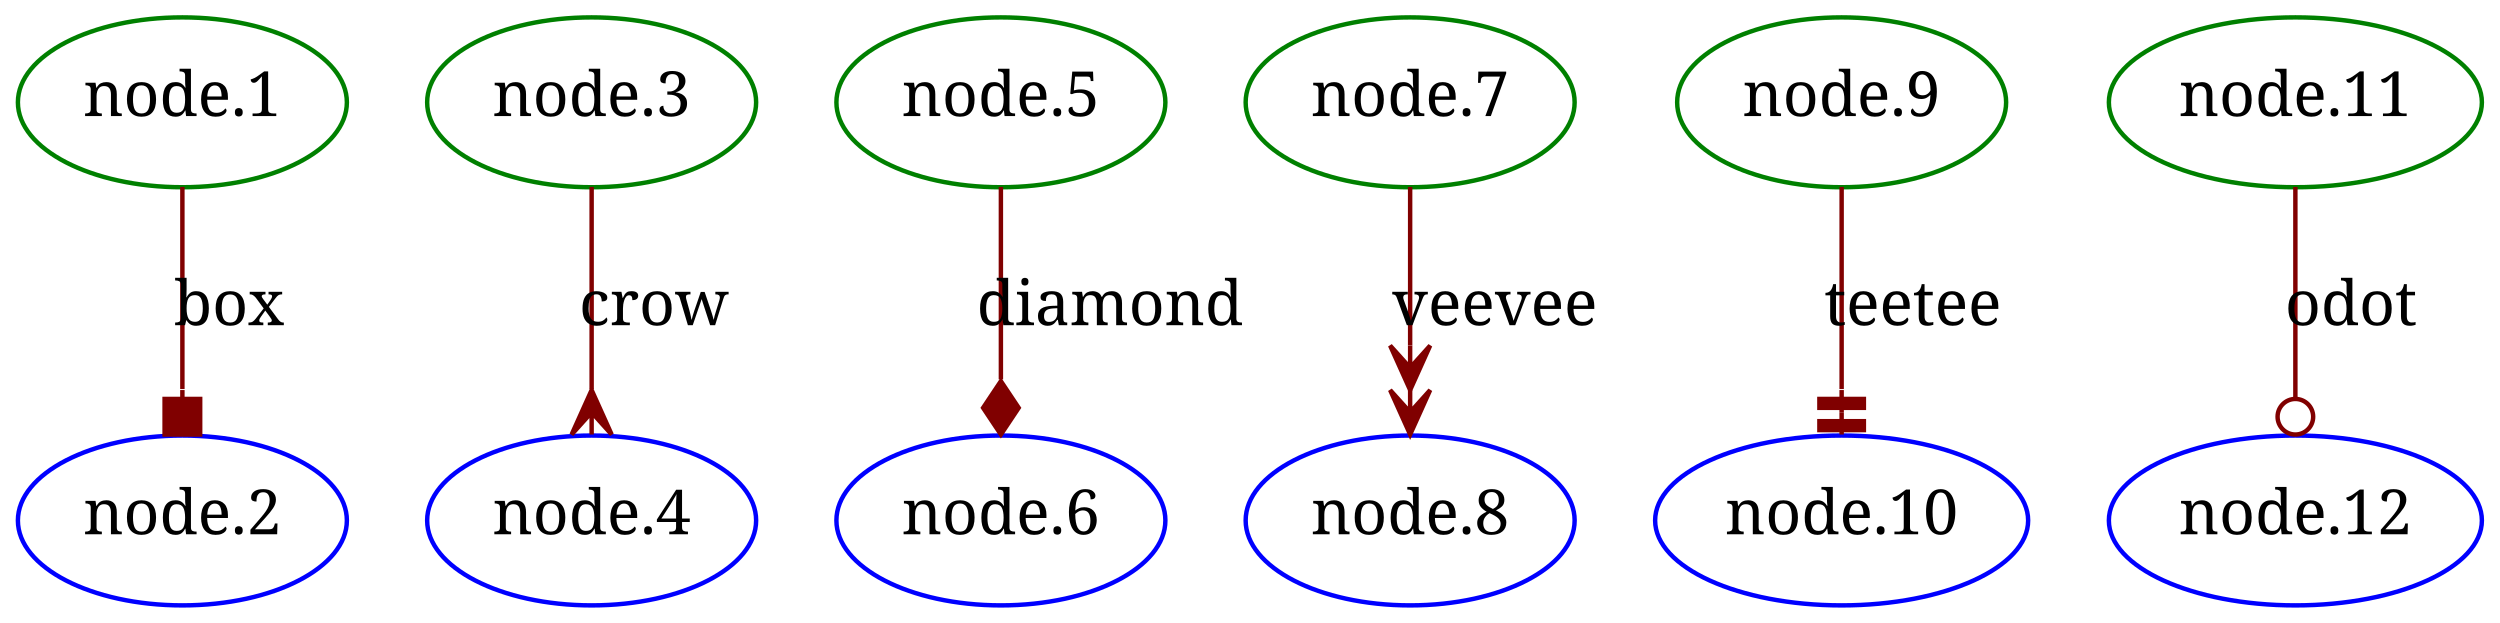
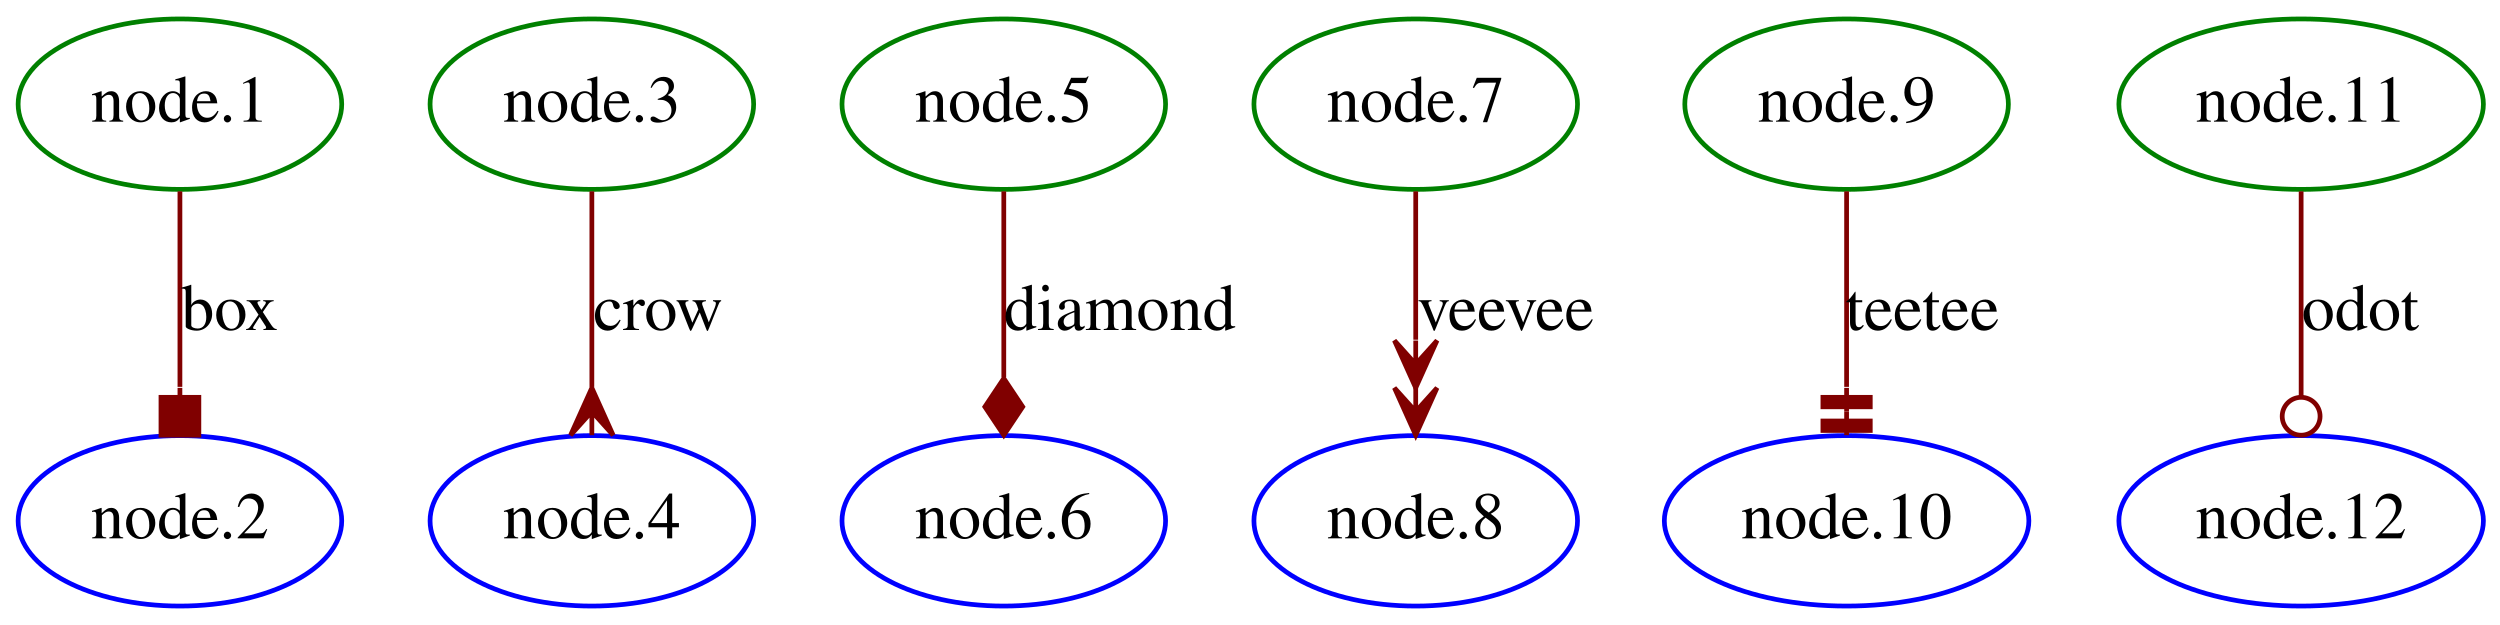
- <svg xmlns="http://www.w3.org/2000/svg" width="562pt" height="140pt" viewBox="0.00 0.00 562.00 140.00">
-   <g id="graph1" class="graph" transform="scale(1 1) rotate(0) translate(4 136)">
-     <polygon fill="white" stroke="white" points="-4,5 -4,-136 559,-136 559,5 -4,5" />
+ <svg xmlns="http://www.w3.org/2000/svg" width="528pt" height="132pt" viewBox="0.00 0.00 528.00 132.00">
+   <g id="graph0" class="graph" transform="scale(1 1) rotate(0) translate(4 128)">
+     <polygon fill="white" stroke="white" points="-4,5 -4,-128 525,-128 525,5 -4,5" />
    <g id="node1" class="node">
-       <ellipse fill="none" stroke="green" cx="37" cy="-113" rx="36.977" ry="19.092" />
-       <text text-anchor="middle" x="37" y="-109.9" font-family="Times Roman,serif" font-size="14.00">node.1</text>
+       <ellipse fill="none" stroke="green" cx="34" cy="-106" rx="34.171" ry="18" />
+       <text text-anchor="middle" x="34" y="-102.3" font-family="Times,serif" font-size="14.00">node.1</text>
    </g>
    <g id="node2" class="node">
-       <ellipse fill="none" stroke="blue" cx="37" cy="-19" rx="36.977" ry="19.092" />
-       <text text-anchor="middle" x="37" y="-15.9" font-family="Times Roman,serif" font-size="14.00">node.2</text>
+       <ellipse fill="none" stroke="blue" cx="34" cy="-18" rx="34.171" ry="18" />
+       <text text-anchor="middle" x="34" y="-14.3" font-family="Times,serif" font-size="14.00">node.2</text>
+     </g>
+     <g id="edge1" class="edge">
+       <path fill="none" stroke="maroon" d="M34,-87.597C34,-75.746 34,-59.817 34,-46.292" />
+       <polygon fill="maroon" stroke="maroon" points="30,-36.084 38,-36.084 38,-44.084 30,-44.084 30,-36.084" />
+       <polyline fill="none" stroke="maroon" points="34,-44.084 34,-46.084 " />
+       <text text-anchor="middle" x="44.5" y="-58.3" font-family="Times,serif" font-size="14.00">box</text>
+     </g>
+     <g id="node3" class="node">
+       <ellipse fill="none" stroke="green" cx="121" cy="-106" rx="34.171" ry="18" />
+       <text text-anchor="middle" x="121" y="-102.3" font-family="Times,serif" font-size="14.00">node.3</text>
+     </g>
+     <g id="node4" class="node">
+       <ellipse fill="none" stroke="blue" cx="121" cy="-18" rx="34.171" ry="18" />
+       <text text-anchor="middle" x="121" y="-14.3" font-family="Times,serif" font-size="14.00">node.4</text>
    </g>
    <g id="edge2" class="edge">
-       <path fill="none" stroke="maroon" d="M37,-93.978C37,-80.941 37,-63.388 37,-48.544" />
-       <polygon fill="maroon" stroke="maroon" points="33,-38.317 41,-38.317 41,-46.317 33,-46.317 33,-38.317" />
-       <polyline fill="none" stroke="maroon" points="37,-46.317 37,-48.317 " />
-       <text text-anchor="middle" x="47.5" y="-62.9" font-family="Times Roman,serif" font-size="14.00">box</text>
+       <path fill="none" stroke="maroon" d="M121,-87.597C121,-75.746 121,-59.817 121,-46.292" />
+       <polygon fill="maroon" stroke="maroon" points="121,-46.084 125.5,-36.084 121,-41.084 121,-36.084 121,-36.084 121,-36.084 121,-41.084 116.5,-36.084 121,-46.084 121,-46.084" />
+       <text text-anchor="middle" x="135" y="-58.3" font-family="Times,serif" font-size="14.00">crow</text>
    </g>
-     <g id="node3" class="node">
-       <ellipse fill="none" stroke="green" cx="129" cy="-113" rx="36.977" ry="19.092" />
-       <text text-anchor="middle" x="129" y="-109.9" font-family="Times Roman,serif" font-size="14.00">node.3</text>
+     <g id="node5" class="node">
+       <ellipse fill="none" stroke="green" cx="208" cy="-106" rx="34.171" ry="18" />
+       <text text-anchor="middle" x="208" y="-102.3" font-family="Times,serif" font-size="14.00">node.5</text>
    </g>
-     <g id="node4" class="node">
-       <ellipse fill="none" stroke="blue" cx="129" cy="-19" rx="36.977" ry="19.092" />
-       <text text-anchor="middle" x="129" y="-15.9" font-family="Times Roman,serif" font-size="14.00">node.4</text>
+     <g id="node6" class="node">
+       <ellipse fill="none" stroke="blue" cx="208" cy="-18" rx="34.171" ry="18" />
+       <text text-anchor="middle" x="208" y="-14.3" font-family="Times,serif" font-size="14.00">node.6</text>
+     </g>
+     <g id="edge3" class="edge">
+       <path fill="none" stroke="maroon" d="M208,-87.597C208,-76.332 208,-61.384 208,-48.317" />
+       <polygon fill="maroon" stroke="maroon" points="208,-48.084 204,-42.084 208,-36.084 212,-42.084 208,-48.084" />
+       <text text-anchor="middle" x="232.5" y="-58.3" font-family="Times,serif" font-size="14.00">diamond</text>
+     </g>
+     <g id="node7" class="node">
+       <ellipse fill="none" stroke="green" cx="295" cy="-106" rx="34.171" ry="18" />
+       <text text-anchor="middle" x="295" y="-102.3" font-family="Times,serif" font-size="14.00">node.7</text>
+     </g>
+     <g id="node8" class="node">
+       <ellipse fill="none" stroke="blue" cx="295" cy="-18" rx="34.171" ry="18" />
+       <text text-anchor="middle" x="295" y="-14.3" font-family="Times,serif" font-size="14.00">node.8</text>
    </g>
    <g id="edge4" class="edge">
-       <path fill="none" stroke="maroon" d="M129,-93.978C129,-80.941 129,-63.388 129,-48.544" />
-       <polygon fill="maroon" stroke="maroon" points="129,-48.317 133.5,-38.317 129,-43.317 129,-38.317 129,-38.317 129,-38.317 129,-43.317 124.5,-38.317 129,-48.317 129,-48.317" />
-       <text text-anchor="middle" x="143" y="-62.9" font-family="Times Roman,serif" font-size="14.00">crow</text>
+       <path fill="none" stroke="maroon" d="M295,-87.597C295,-78.562 295,-67.157 295,-56.254" />
+       <polygon fill="maroon" stroke="maroon" points="295,-36.084 299.5,-46.084 295,-41.084 295,-46.084 295,-46.084 295,-46.084 295,-41.084 290.5,-46.084 295,-36.084 295,-36.084" />
+       <polygon fill="maroon" stroke="maroon" points="295,-46.084 299.5,-56.084 295,-51.084 295,-56.084 295,-56.084 295,-56.084 295,-51.084 290.5,-56.084 295,-46.084 295,-46.084" />
+       <text text-anchor="middle" x="314" y="-58.3" font-family="Times,serif" font-size="14.00">veevee</text>
    </g>
-     <g id="node5" class="node">
-       <ellipse fill="none" stroke="green" cx="221" cy="-113" rx="36.977" ry="19.092" />
-       <text text-anchor="middle" x="221" y="-109.9" font-family="Times Roman,serif" font-size="14.00">node.5</text>
+     <g id="node9" class="node">
+       <ellipse fill="none" stroke="green" cx="386" cy="-106" rx="34.171" ry="18" />
+       <text text-anchor="middle" x="386" y="-102.3" font-family="Times,serif" font-size="14.00">node.9</text>
    </g>
-     <g id="node6" class="node">
-       <ellipse fill="none" stroke="blue" cx="221" cy="-19" rx="36.977" ry="19.092" />
-       <text text-anchor="middle" x="221" y="-15.9" font-family="Times Roman,serif" font-size="14.00">node.6</text>
+     <g id="node10" class="node">
+       <ellipse fill="none" stroke="blue" cx="386" cy="-18" rx="38.495" ry="18" />
+       <text text-anchor="middle" x="386" y="-14.3" font-family="Times,serif" font-size="14.00">node.10</text>
+     </g>
+     <g id="edge5" class="edge">
+       <path fill="none" stroke="maroon" d="M386,-87.597C386,-75.746 386,-59.817 386,-46.292" />
+       <polygon fill="maroon" stroke="maroon" points="381,-37.084 391,-37.084 391,-39.084 381,-39.084 381,-37.084" />
+       <polyline fill="none" stroke="maroon" points="386,-36.084 386,-41.084 " />
+       <polygon fill="maroon" stroke="maroon" points="381,-42.084 391,-42.084 391,-44.084 381,-44.084 381,-42.084" />
+       <polyline fill="none" stroke="maroon" points="386,-41.084 386,-46.084 " />
+       <text text-anchor="middle" x="402" y="-58.3" font-family="Times,serif" font-size="14.00">teetee</text>
+     </g>
+     <g id="node11" class="node">
+       <ellipse fill="none" stroke="green" cx="482" cy="-106" rx="38.495" ry="18" />
+       <text text-anchor="middle" x="482" y="-102.3" font-family="Times,serif" font-size="14.00">node.11</text>
+     </g>
+     <g id="node12" class="node">
+       <ellipse fill="none" stroke="blue" cx="482" cy="-18" rx="38.495" ry="18" />
+       <text text-anchor="middle" x="482" y="-14.3" font-family="Times,serif" font-size="14.00">node.12</text>
    </g>
    <g id="edge6" class="edge">
-       <path fill="none" stroke="maroon" d="M221,-93.978C221,-81.574 221,-65.082 221,-50.724" />
-       <polygon fill="maroon" stroke="maroon" points="221,-50.317 217,-44.317 221,-38.317 225,-44.317 221,-50.317" />
-       <text text-anchor="middle" x="245.5" y="-62.9" font-family="Times Roman,serif" font-size="14.00">diamond</text>
-     </g>
-     <g id="node7" class="node">
-       <ellipse fill="none" stroke="green" cx="313" cy="-113" rx="36.977" ry="19.092" />
-       <text text-anchor="middle" x="313" y="-109.9" font-family="Times Roman,serif" font-size="14.00">node.7</text>
-     </g>
-     <g id="node8" class="node">
-       <ellipse fill="none" stroke="blue" cx="313" cy="-19" rx="36.977" ry="19.092" />
-       <text text-anchor="middle" x="313" y="-15.9" font-family="Times Roman,serif" font-size="14.00">node.8</text>
-     </g>
-     <g id="edge8" class="edge">
-       <path fill="none" stroke="maroon" d="M313,-93.978C313,-83.725 313,-70.68 313,-58.356" />
-       <polygon fill="maroon" stroke="maroon" points="313,-38.317 317.5,-48.317 313,-43.317 313,-48.317 313,-48.317 313,-48.317 313,-43.317 308.5,-48.317 313,-38.317 313,-38.317" />
-       <polygon fill="maroon" stroke="maroon" points="313,-48.317 317.5,-58.317 313,-53.317 313,-58.317 313,-58.317 313,-58.317 313,-53.317 308.5,-58.317 313,-48.317 313,-48.317" />
-       <text text-anchor="middle" x="332" y="-62.9" font-family="Times Roman,serif" font-size="14.00">veevee</text>
-     </g>
-     <g id="node9" class="node">
-       <ellipse fill="none" stroke="green" cx="410" cy="-113" rx="36.977" ry="19.092" />
-       <text text-anchor="middle" x="410" y="-109.9" font-family="Times Roman,serif" font-size="14.00">node.9</text>
-     </g>
-     <g id="node10" class="node">
-       <ellipse fill="none" stroke="blue" cx="410" cy="-19" rx="41.927" ry="19.092" />
-       <text text-anchor="middle" x="410" y="-15.9" font-family="Times Roman,serif" font-size="14.00">node.10</text>
-     </g>
-     <g id="edge10" class="edge">
-       <path fill="none" stroke="maroon" d="M410,-93.978C410,-80.941 410,-63.388 410,-48.544" />
-       <polygon fill="maroon" stroke="maroon" points="405,-39.317 415,-39.317 415,-41.317 405,-41.317 405,-39.317" />
-       <polyline fill="none" stroke="maroon" points="410,-38.317 410,-43.317 " />
-       <polygon fill="maroon" stroke="maroon" points="405,-44.317 415,-44.317 415,-46.317 405,-46.317 405,-44.317" />
-       <polyline fill="none" stroke="maroon" points="410,-43.317 410,-48.317 " />
-       <text text-anchor="middle" x="426" y="-62.9" font-family="Times Roman,serif" font-size="14.00">teetee</text>
-     </g>
-     <g id="node11" class="node">
-       <ellipse fill="none" stroke="green" cx="512" cy="-113" rx="41.927" ry="19.092" />
-       <text text-anchor="middle" x="512" y="-109.9" font-family="Times Roman,serif" font-size="14.00">node.11</text>
-     </g>
-     <g id="node12" class="node">
-       <ellipse fill="none" stroke="blue" cx="512" cy="-19" rx="41.927" ry="19.092" />
-       <text text-anchor="middle" x="512" y="-15.9" font-family="Times Roman,serif" font-size="14.00">node.12</text>
-     </g>
-     <g id="edge12" class="edge">
-       <path fill="none" stroke="maroon" d="M512,-93.978C512,-80.308 512,-61.673 512,-46.402" />
-       <ellipse fill="none" stroke="maroon" cx="512" cy="-42.317" rx="4" ry="4" />
-       <text text-anchor="middle" x="524.5" y="-62.9" font-family="Times Roman,serif" font-size="14.00">odot</text>
+       <path fill="none" stroke="maroon" d="M482,-87.597C482,-75.159 482,-58.23 482,-44.301" />
+       <ellipse fill="none" stroke="maroon" cx="482" cy="-40.084" rx="4" ry="4" />
+       <text text-anchor="middle" x="494.5" y="-58.3" font-family="Times,serif" font-size="14.00">odot</text>
    </g>
  </g>
</svg>
